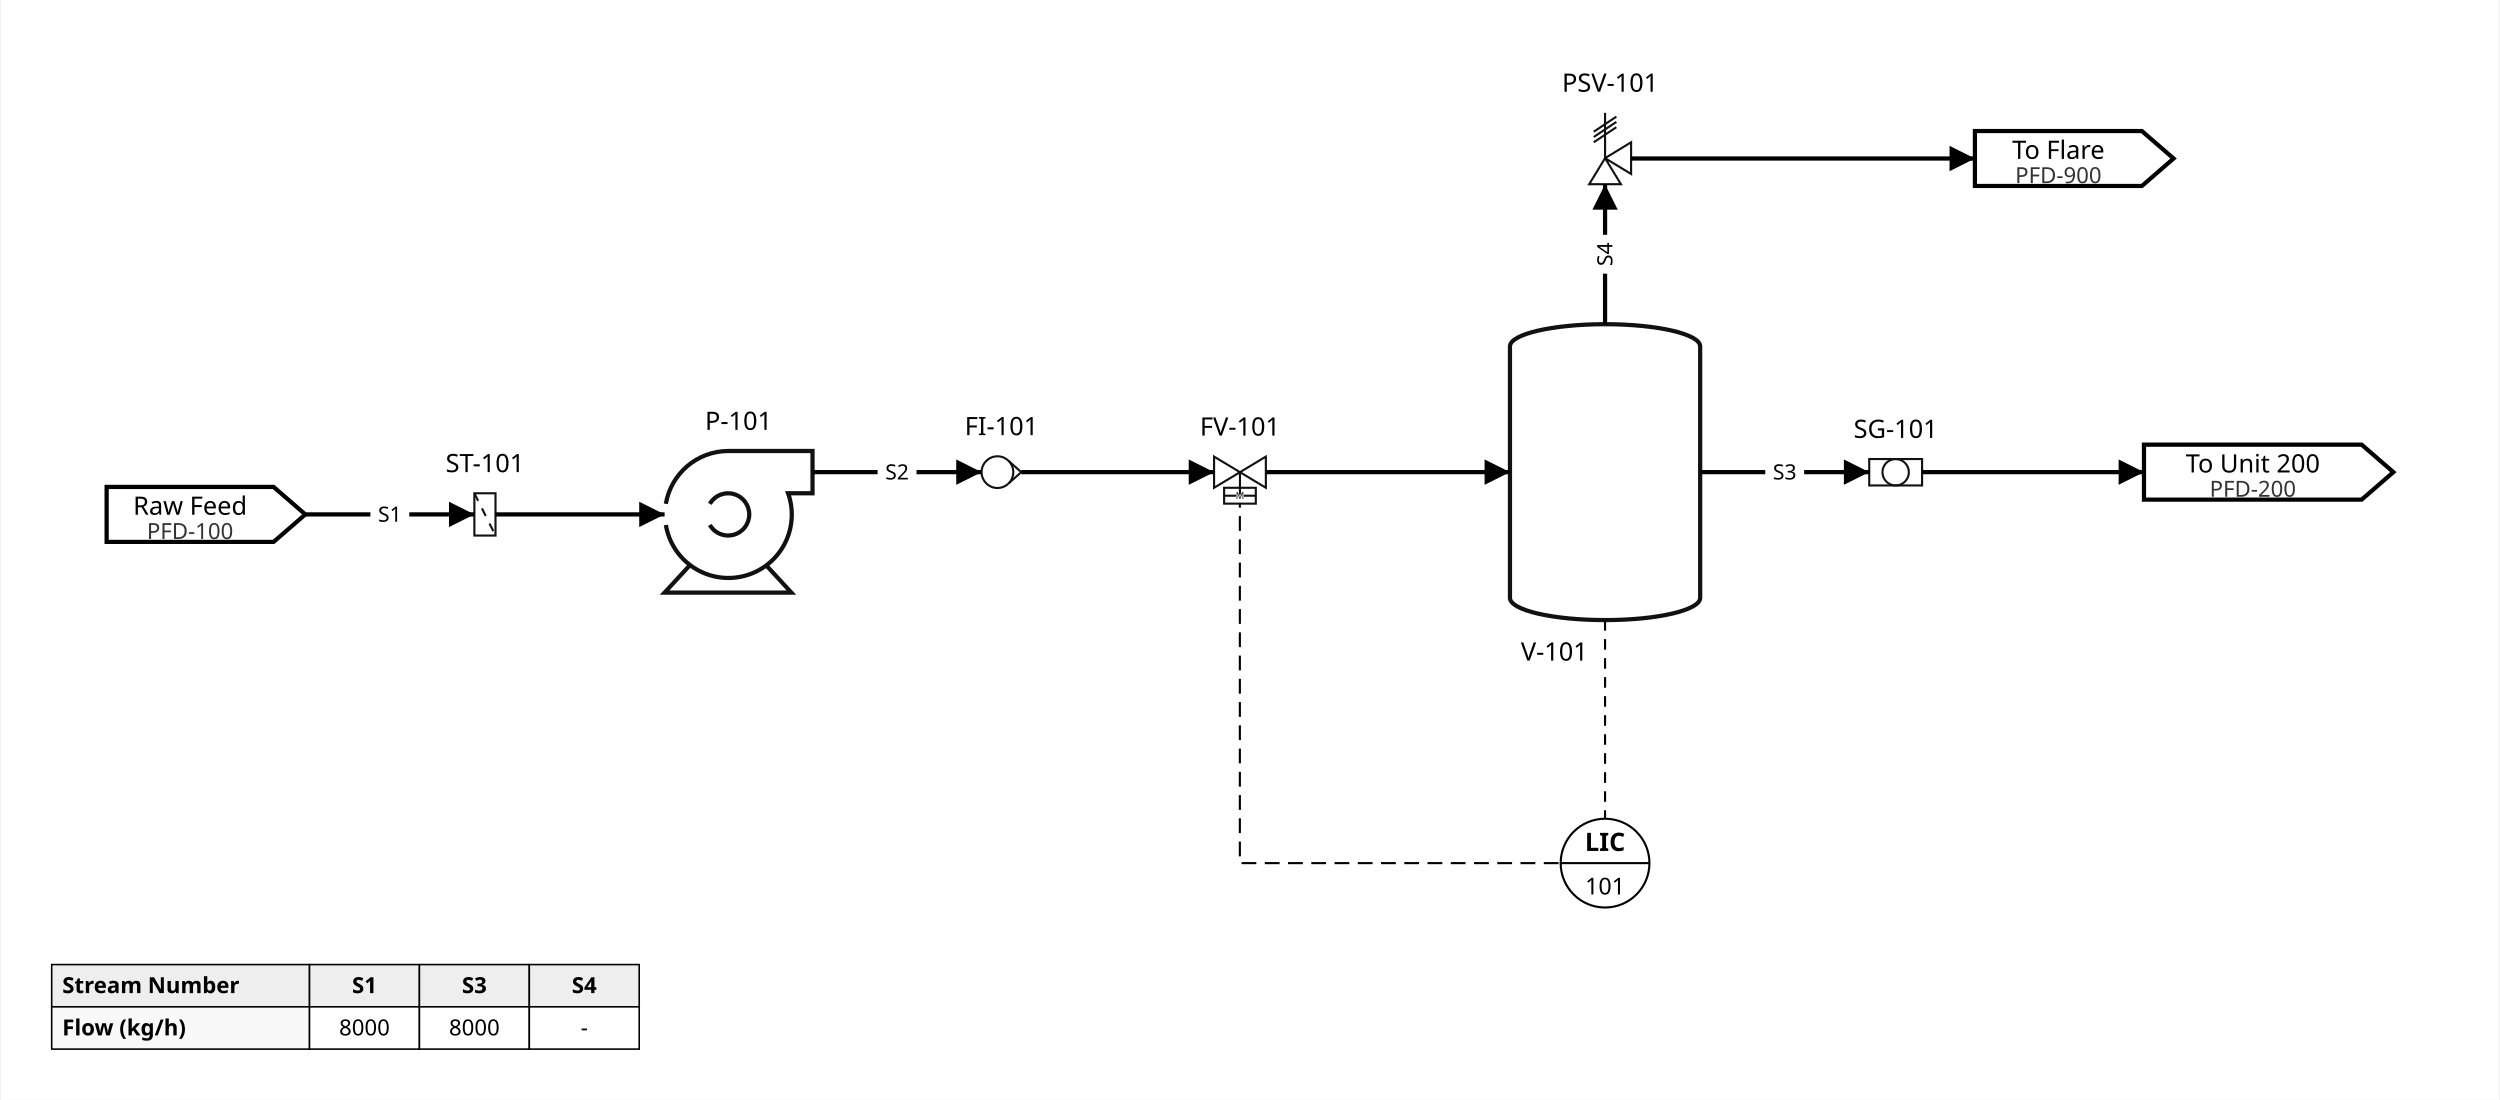
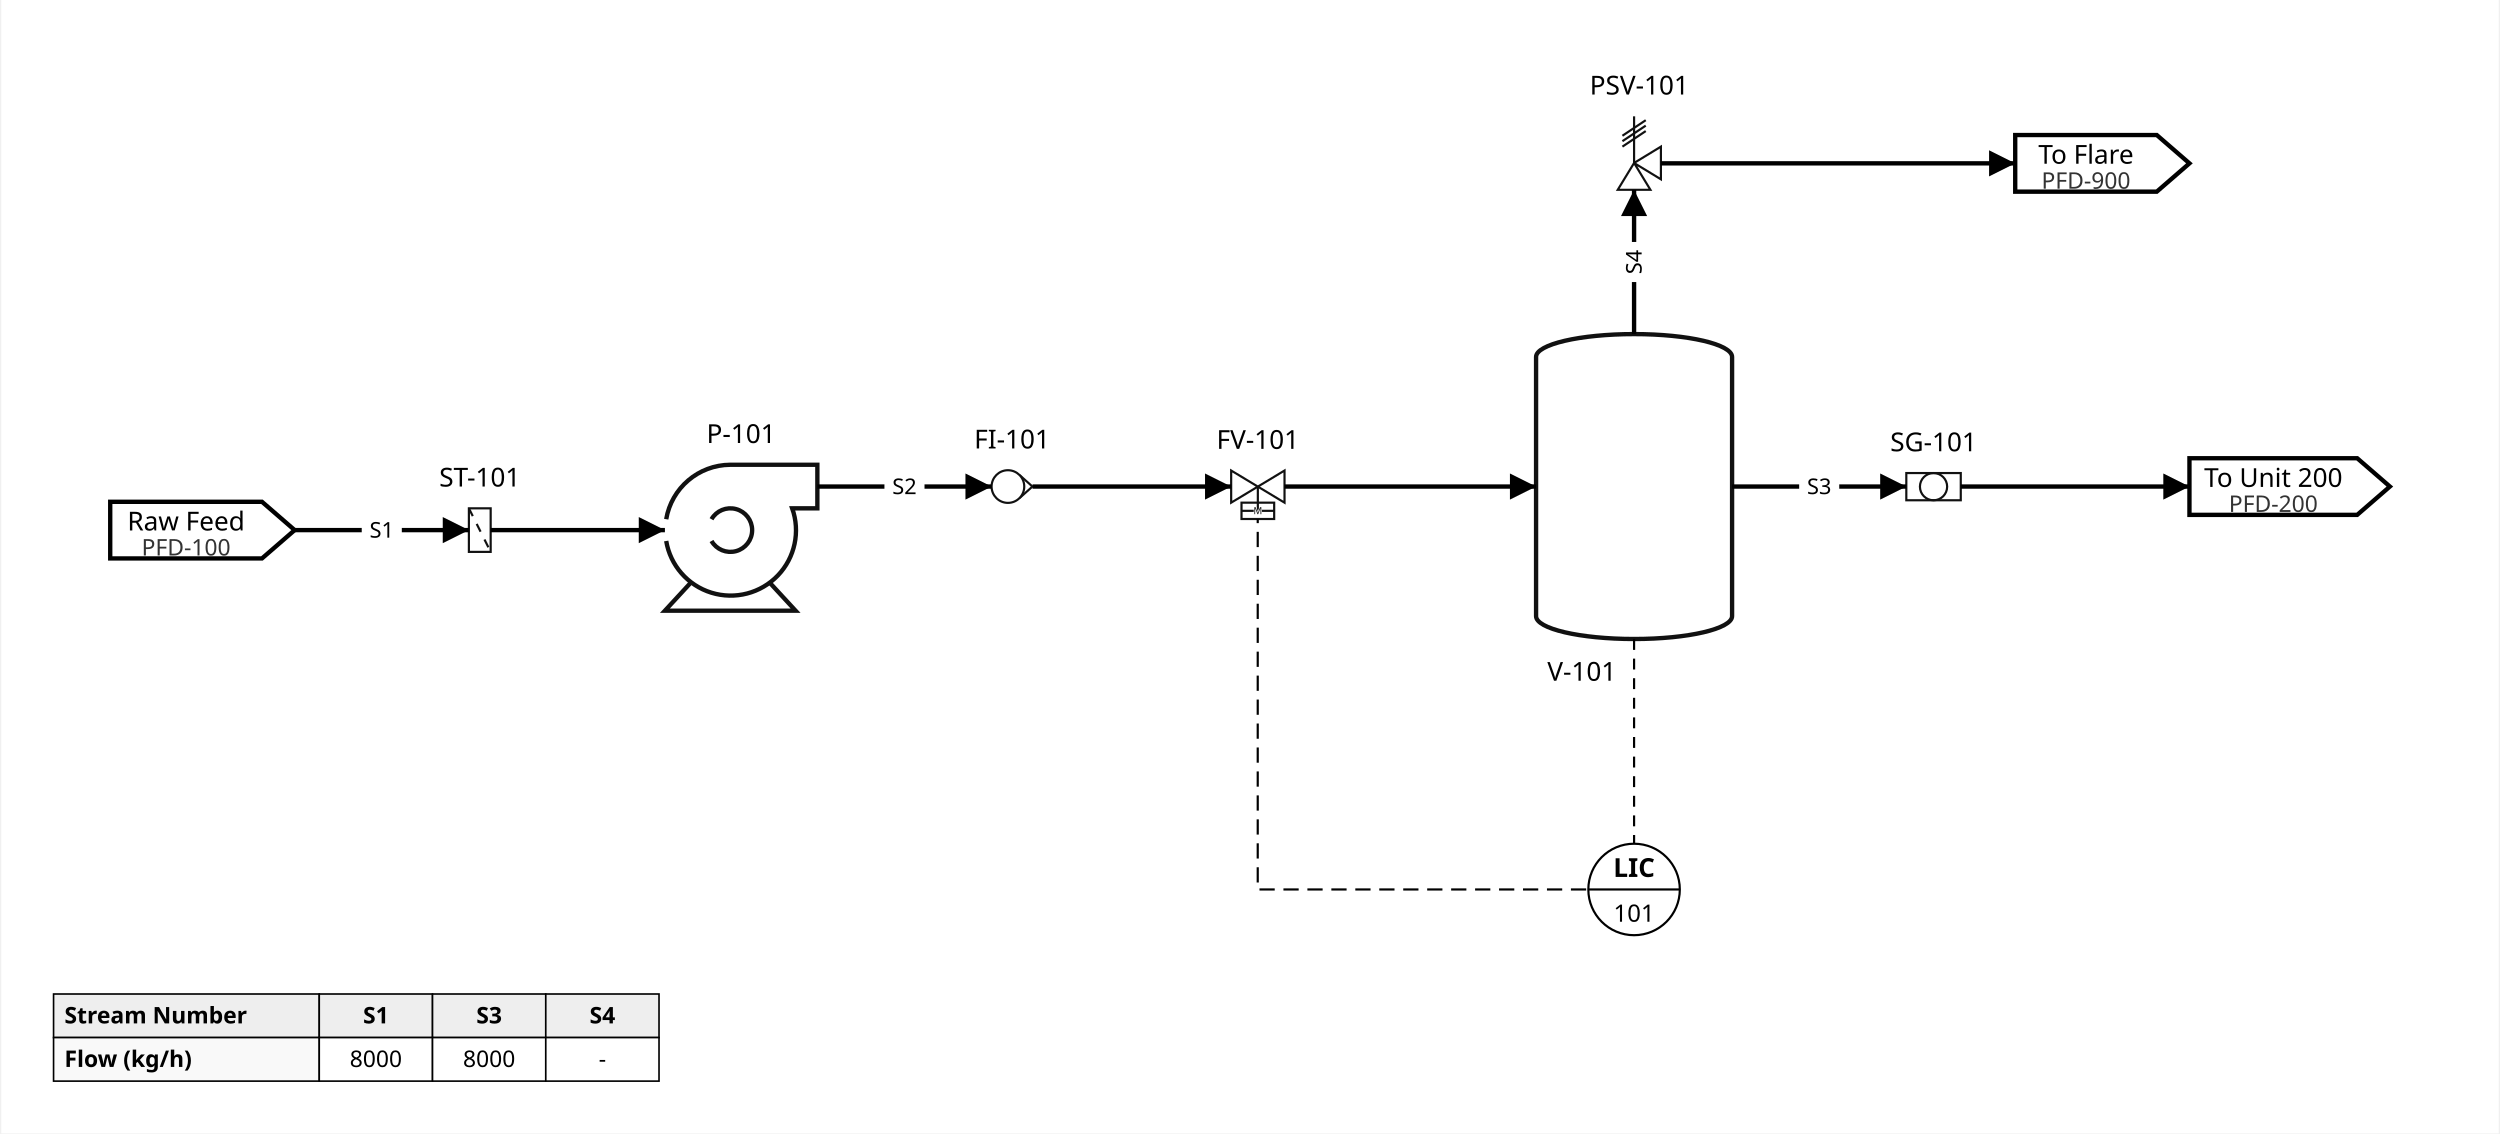
- <svg xmlns="http://www.w3.org/2000/svg" width="1182" height="520" viewBox="-34.0 56.6 1182.0 520.4">
-   <rect x="-34.0" y="56.6" width="1182.0" height="520.4" fill="white" />
+ <svg xmlns="http://www.w3.org/2000/svg" width="1147" height="520" viewBox="-24.7 56.6 1146.7 520.4">
+   <rect x="-24.7" y="56.6" width="1146.7" height="520.4" fill="white" />
  <g id="stream_table">
-     <rect x="-10.0" y="513.0" width="122.0" height="20.0" fill="#eee" stroke="black" stroke-width="0.75" />
-     <text x="-5.0" y="526.5" font-family="sans-serif" font-size="10.5" font-weight="bold" text-anchor="start">Stream Number</text>
-     <rect x="112.0" y="513.0" width="52.0" height="20.0" fill="#eee" stroke="black" stroke-width="0.75" />
-     <text x="138.0" y="526.5" font-family="sans-serif" font-size="10.5" font-weight="bold" text-anchor="middle">S1</text>
-     <rect x="164.0" y="513.0" width="52.0" height="20.0" fill="#eee" stroke="black" stroke-width="0.75" />
-     <text x="190.0" y="526.5" font-family="sans-serif" font-size="10.5" font-weight="bold" text-anchor="middle">S3</text>
-     <rect x="216.0" y="513.0" width="52.0" height="20.0" fill="#eee" stroke="black" stroke-width="0.75" />
-     <text x="242.0" y="526.5" font-family="sans-serif" font-size="10.5" font-weight="bold" text-anchor="middle">S4</text>
-     <rect x="-10.0" y="533.0" width="122.0" height="20.0" fill="#f9f9f9" stroke="black" stroke-width="0.75" />
-     <text x="-5.0" y="546.5" font-family="sans-serif" font-size="10.5" font-weight="bold" text-anchor="start">Flow (kg/h)</text>
-     <rect x="112.0" y="533.0" width="52.0" height="20.0" fill="white" stroke="black" stroke-width="0.75" />
-     <text x="138.0" y="546.5" font-family="sans-serif" font-size="10.5" text-anchor="middle">8000</text>
-     <rect x="164.0" y="533.0" width="52.0" height="20.0" fill="white" stroke="black" stroke-width="0.75" />
-     <text x="190.0" y="546.5" font-family="sans-serif" font-size="10.5" text-anchor="middle">8000</text>
-     <rect x="216.0" y="533.0" width="52.0" height="20.0" fill="white" stroke="black" stroke-width="0.75" />
-     <text x="242.0" y="546.5" font-family="sans-serif" font-size="10.5" text-anchor="middle">-</text>
+     <rect x="-0.7" y="513.0" width="122.0" height="20.0" fill="#eee" stroke="black" stroke-width="0.75" />
+     <text x="4.3" y="526.5" font-family="sans-serif" font-size="10.5" font-weight="bold" text-anchor="start">Stream Number</text>
+     <rect x="121.3" y="513.0" width="52.0" height="20.0" fill="#eee" stroke="black" stroke-width="0.75" />
+     <text x="147.3" y="526.5" font-family="sans-serif" font-size="10.5" font-weight="bold" text-anchor="middle">S1</text>
+     <rect x="173.3" y="513.0" width="52.0" height="20.0" fill="#eee" stroke="black" stroke-width="0.75" />
+     <text x="199.3" y="526.5" font-family="sans-serif" font-size="10.5" font-weight="bold" text-anchor="middle">S3</text>
+     <rect x="225.3" y="513.0" width="52.0" height="20.0" fill="#eee" stroke="black" stroke-width="0.75" />
+     <text x="251.3" y="526.5" font-family="sans-serif" font-size="10.5" font-weight="bold" text-anchor="middle">S4</text>
+     <rect x="-0.7" y="533.0" width="122.0" height="20.0" fill="#f9f9f9" stroke="black" stroke-width="0.75" />
+     <text x="4.3" y="546.5" font-family="sans-serif" font-size="10.5" font-weight="bold" text-anchor="start">Flow (kg/h)</text>
+     <rect x="121.3" y="533.0" width="52.0" height="20.0" fill="white" stroke="black" stroke-width="0.75" />
+     <text x="147.3" y="546.5" font-family="sans-serif" font-size="10.5" text-anchor="middle">8000</text>
+     <rect x="173.3" y="533.0" width="52.0" height="20.0" fill="white" stroke="black" stroke-width="0.75" />
+     <text x="199.3" y="546.5" font-family="sans-serif" font-size="10.5" text-anchor="middle">8000</text>
+     <rect x="225.3" y="533.0" width="52.0" height="20.0" fill="white" stroke="black" stroke-width="0.75" />
+     <text x="251.3" y="546.5" font-family="sans-serif" font-size="10.5" text-anchor="middle">-</text>
  </g>
  <defs>
    <marker id="arrow_black" viewBox="0 0 10 10" refX="10" refY="5" markerWidth="12" markerHeight="12" markerUnits="userSpaceOnUse" orient="auto-start-reverse">
      <path d="M 0 0 L 10 5 L 0 10 z" fill="black" />
    </marker>
    <symbol id="sym_fitting_rotameter" viewBox="0 0 18.8 15.0" overflow="visible">
      <g transform="scale(0.25)">
        <path d="M 51.5 9.0 L 75.0 30.0 L 51.5 51.0" fill="white" stroke="#111" stroke-width="4" />
        <ellipse cx="30.0" cy="30.0" rx="30.0" ry="30.0" fill="white" stroke="#111" stroke-width="4" />
      </g>
    </symbol>
    <symbol id="sym_fitting_sight_glass" viewBox="0 0 25.0 12.5" overflow="visible">
      <g transform="scale(0.25)">
        <rect x="0.0" y="0.0" width="100.0" height="50.0" fill="white" stroke="#111" stroke-width="4" />
        <ellipse cx="50.0" cy="25.0" rx="25.0" ry="25.0" fill="none" stroke="#111" stroke-width="4" />
      </g>
    </symbol>
    <symbol id="sym_fitting_strainer" viewBox="0 0 10.0 20.0" overflow="visible">
      <g transform="scale(0.25)">
        <rect x="0.0" y="0.0" width="40.0" height="80.0" fill="white" stroke="#111" stroke-width="4" />
        <path d="M 0.0 0.0 L 40.0 80.0" fill="none" stroke="#111" stroke-width="4" stroke-dasharray="16 16" />
      </g>
    </symbol>
    <symbol id="sym_instrument_panel" viewBox="0 0 44.0 44.0" overflow="visible">
      <circle cx="22" cy="22" r="21" fill="white" stroke="black" stroke-width="1" />
      <line x1="1" y1="22" x2="43" y2="22" stroke="black" stroke-width="1" />
    </symbol>
    <symbol id="sym_pump" viewBox="0 0 70.0 67.0" overflow="visible">
      <path d="M 12.0 54.0 L 0.0 67.0 L 60.0 67.0 L 48.0 54.0" fill="white" stroke="#111" stroke-width="2.0" />
      <path d="M 0.6 25.0 A 30.0 30.0 0.0 0 1 30.0 0.0 L 70.0 0.0 L 70.0 20.0 L 58.45 20.0 A 30.0 30.0 0.0 0 1 51.859 50.83 A 30.0 30.0 0.0 0 1 21.341 58.742 A 30.0 30.0 0.0 0 1 0.6 35.0" fill="white" stroke="#111" stroke-width="2.0" />
      <path d="M 21.4 25.0 A 10.0 10.0 0.0 1 1 21.4 35.0" fill="none" stroke="#111" stroke-width="2.0" />
    </symbol>
    <symbol id="sym_valve_motor_ty" viewBox="0 0 24.5 22.2" overflow="visible">
      <g transform="scale(0.25)">
        <path d="M 0.0 89.0 L 0.0 30.0 L 98.0 89.0 L 98.0 30.0 Z" fill="white" stroke="#111" stroke-width="4" />
        <rect x="19.0" y="0.0" width="60.0" height="30.0" fill="white" stroke="#111" stroke-width="4" />
        <path d="M 49.0 15.0 L 49.0 59.0 M 19.0 15.0 L 79.0 15.0" fill="none" stroke="#111" stroke-width="4" />
        <g transform="translate(0, 30.2) scale(1, -1)">
          <text x="49.0" y="21.4" font-family="sans-serif" font-size="18.0" text-anchor="middle" fill="white" stroke="white" stroke-width="2.25" stroke-linejoin="round">M</text>
        </g>
        <g transform="translate(0, 30.2) scale(1, -1)">
          <text x="49.0" y="21.4" font-family="sans-serif" font-size="18.0" text-anchor="middle" fill="#111">M</text>
        </g>
      </g>
    </symbol>
    <symbol id="sym_valve_psv" viewBox="0 0 19.8 33.8" overflow="visible">
      <g transform="scale(0.3571429)">
        <path d="M 0.0 94.5 L 21.0 60.0 L 55.5 39.0 L 55.5 81.0 L 21.0 60.0 L 42.0 94.5 Z M 21.0 61.0 L 21.0 0.0 M 6.0 39.0 L 36.0 19.0 M 6.0 32.0 L 36.0 12.0 M 6.0 25.0 L 36.0 5.0" fill="white" stroke="#111" stroke-width="2.8" />
      </g>
    </symbol>
    <symbol id="sym_vessel_s90x140" viewBox="0 0 90 140" overflow="visible">
      <path d="M 0 10.5 A 45 10.5 0 0 1 45 0 A 45 10.5 0 0 1 90 10.5 L 90 129.5 A 45 10.5 0 0 1 45 140 A 45 10.5 0 0 1 0 129.5 Z" fill="white" stroke="#111" stroke-width="2" />
    </symbol>
  </defs>
  <g id="units">
-     <polygon points="16.0,287.0 95.0,287.0 110.0,300.0 95.0,313.0 16.0,313.0" fill="transparent" stroke="black" stroke-width="2" />
-     <text x="55.5" y="296.0" font-family="sans-serif" font-size="12" text-anchor="middle" dominant-baseline="middle">Raw Feed</text>
-     <text x="55.5" y="308.0" font-family="sans-serif" font-size="10.5" text-anchor="middle" dominant-baseline="middle" fill="#333">PFD-100</text>
+     <polygon points="25.316,287.0 95.0,287.0 110.0,300.0 95.0,313.0 25.316,313.0" fill="transparent" stroke="black" stroke-width="2" />
+     <text x="60.158" y="296.0" font-family="sans-serif" font-size="12" text-anchor="middle" dominant-baseline="middle">Raw Feed</text>
+     <text x="60.158" y="308.0" font-family="sans-serif" font-size="10.5" text-anchor="middle" dominant-baseline="middle" fill="#333">PFD-100</text>
    <use href="#sym_fitting_strainer" x="190" y="290" width="10.0" height="20.0" />
    <use href="#sym_pump" x="280" y="270" width="70.0" height="67.0" />
    <use href="#sym_fitting_rotameter" x="430" y="272.5" width="18.8" height="15.0" />
    <use href="#sym_valve_motor_ty" x="540" y="272.7" width="24.5" height="22.2" transform="translate(0, 567.6) scale(1, -1)" />
    <use href="#sym_vessel_s90x140" x="680" y="210" width="90" height="140" />
    <use href="#sym_valve_psv" x="717.5" y="110" width="19.8" height="33.8" />
-     <polygon points="900.0,118.6 979.0,118.6 994.0,131.6 979.0,144.6 900.0,144.6" fill="transparent" stroke="black" stroke-width="2" />
-     <text x="939.5" y="127.6" font-family="sans-serif" font-size="12" text-anchor="middle" dominant-baseline="middle">To Flare</text>
-     <text x="939.5" y="139.6" font-family="sans-serif" font-size="10.5" text-anchor="middle" dominant-baseline="middle" fill="#333">PFD-900</text>
+     <polygon points="900.0,118.6 965.0,118.6 980.0,131.6 965.0,144.6 900.0,144.6" fill="transparent" stroke="black" stroke-width="2" />
+     <text x="932.5" y="127.6" font-family="sans-serif" font-size="12" text-anchor="middle" dominant-baseline="middle">To Flare</text>
+     <text x="932.5" y="139.6" font-family="sans-serif" font-size="10.5" text-anchor="middle" dominant-baseline="middle" fill="#333">PFD-900</text>
    <use href="#sym_fitting_sight_glass" x="850" y="273.8" width="25.0" height="12.5" />
-     <polygon points="980.0,267.0 1083.0,267.0 1098.0,280.0 1083.0,293.0 980.0,293.0" fill="transparent" stroke="black" stroke-width="2" />
-     <text x="1031.5" y="276.0" font-family="sans-serif" font-size="12" text-anchor="middle" dominant-baseline="middle">To Unit 200</text>
-     <text x="1031.5" y="288.0" font-family="sans-serif" font-size="10.5" text-anchor="middle" dominant-baseline="middle" fill="#333">PFD-200</text>
+     <polygon points="980.0,267.0 1057.028,267.0 1072.028,280.0 1057.028,293.0 980.0,293.0" fill="transparent" stroke="black" stroke-width="2" />
+     <text x="1018.514" y="276.0" font-family="sans-serif" font-size="12" text-anchor="middle" dominant-baseline="middle">To Unit 200</text>
+     <text x="1018.514" y="288.0" font-family="sans-serif" font-size="10.5" text-anchor="middle" dominant-baseline="middle" fill="#333">PFD-200</text>
  </g>
  <g id="streams">
    <path d="M 110.0,300.0 L 190.0,300.0" fill="none" stroke="black" stroke-width="2" marker-end="url(#arrow_black)" />
    <path d="M 200.0,300.0 L 280.0,300.0" fill="none" stroke="black" stroke-width="2" marker-end="url(#arrow_black)" />
    <path d="M 350.0,280.0 L 430.0,280.0" fill="none" stroke="black" stroke-width="2" marker-end="url(#arrow_black)" />
    <path d="M 448.8,280.0 L 540.0,280.0" fill="none" stroke="black" stroke-width="2" marker-end="url(#arrow_black)" />
    <path d="M 564.5,280.0 L 680.0,280.0" fill="none" stroke="black" stroke-width="2" marker-end="url(#arrow_black)" />
    <path d="M 770.0,280.0 L 850.0,280.0" fill="none" stroke="black" stroke-width="2" marker-end="url(#arrow_black)" />
    <path d="M 875.0,280.0 L 980.0,280.0" fill="none" stroke="black" stroke-width="2" marker-end="url(#arrow_black)" />
    <path d="M 725.0,210.0 L 725.0,143.8" fill="none" stroke="black" stroke-width="2" marker-end="url(#arrow_black)" />
    <path d="M 737.3,131.6 L 900.0,131.6" fill="none" stroke="black" stroke-width="2" marker-end="url(#arrow_black)" />
    <path d="M 703.0,465.0 L 552.2,465.0 L 552.2,294.9" fill="none" stroke="black" stroke-width="1" stroke-dasharray="7,4" />
    <rect x="140.8" y="293.5" width="18.4" height="13.0" fill="white" />
    <text x="150.0" y="300.0" font-family="sans-serif" font-size="10" text-anchor="middle" dominant-baseline="middle" fill="black">S1</text>
    <rect x="380.8" y="273.5" width="18.4" height="13.0" fill="white" />
    <text x="390.0" y="280.0" font-family="sans-serif" font-size="10" text-anchor="middle" dominant-baseline="middle" fill="black">S2</text>
    <rect x="800.8" y="273.5" width="18.4" height="13.0" fill="white" />
    <text x="810.0" y="280.0" font-family="sans-serif" font-size="10" text-anchor="middle" dominant-baseline="middle" fill="black">S3</text>
    <rect x="718.5" y="167.7" width="13.0" height="18.4" fill="white" />
    <text x="725.0" y="176.9" font-family="sans-serif" font-size="10" text-anchor="middle" dominant-baseline="middle" fill="black" transform="rotate(-90, 725.0, 176.9)">S4</text>
  </g>
  <g id="instrument_taps">
    <line x1="725" y1="350" x2="725" y2="465" stroke="black" stroke-width="1" stroke-dasharray="5,4" />
  </g>
  <g id="instruments">
    <use href="#sym_instrument_panel" x="703" y="443" width="44.0" height="44.0" />
    <text x="725.0" y="455.0" font-family="sans-serif" font-size="12" font-weight="bold" text-anchor="middle" dominant-baseline="middle">LIC</text>
    <text x="725.0" y="476.0" font-family="sans-serif" font-size="11" text-anchor="middle" dominant-baseline="middle">101</text>
  </g>
  <g id="unit_labels">
-     <rect x="171.2" y="268.0" width="47.6" height="15.0" fill="white" />
+     <rect x="171.3" y="268.0" width="47.3" height="15.0" fill="white" />
    <text x="195.0" y="280.0" font-family="sans-serif" font-size="12" text-anchor="middle" dominant-baseline="baseline">ST-101</text>
-     <rect x="294.5" y="248.0" width="41.0" height="15.0" fill="white" />
+     <rect x="295.0" y="248.0" width="40.0" height="15.0" fill="white" />
    <text x="315.0" y="260.0" font-family="sans-serif" font-size="12" text-anchor="middle" dominant-baseline="baseline">P-101</text>
-     <rect x="415.6" y="250.5" width="47.6" height="15.0" fill="white" />
+     <rect x="418.1" y="250.5" width="42.7" height="15.0" fill="white" />
    <text x="439.4" y="262.5" font-family="sans-serif" font-size="12" text-anchor="middle" dominant-baseline="baseline">FI-101</text>
-     <rect x="528.5" y="250.7" width="47.6" height="15.0" fill="white" />
+     <rect x="528.6" y="250.7" width="47.3" height="15.0" fill="white" />
    <text x="552.25" y="262.7" font-family="sans-serif" font-size="12" text-anchor="middle" dominant-baseline="baseline">FV-101</text>
-     <rect x="680.5" y="357.5" width="41.0" height="15.0" fill="white" />
+     <rect x="681.0" y="357.5" width="40.0" height="15.0" fill="white" />
    <text x="701.0" y="365.0" font-family="sans-serif" font-size="12" text-anchor="middle" dominant-baseline="middle">V-101</text>
-     <rect x="700.3" y="88.0" width="54.2" height="15.0" fill="white" />
+     <rect x="699.4" y="88.0" width="56.0" height="15.0" fill="white" />
    <text x="727.4" y="100" font-family="sans-serif" font-size="12" text-anchor="middle" dominant-baseline="baseline">PSV-101</text>
-     <rect x="838.7" y="251.8" width="47.6" height="15.0" fill="white" />
+     <rect x="837.8" y="251.8" width="49.4" height="15.0" fill="white" />
    <text x="862.5" y="263.8" font-family="sans-serif" font-size="12" text-anchor="middle" dominant-baseline="baseline">SG-101</text>
  </g>
</svg>
